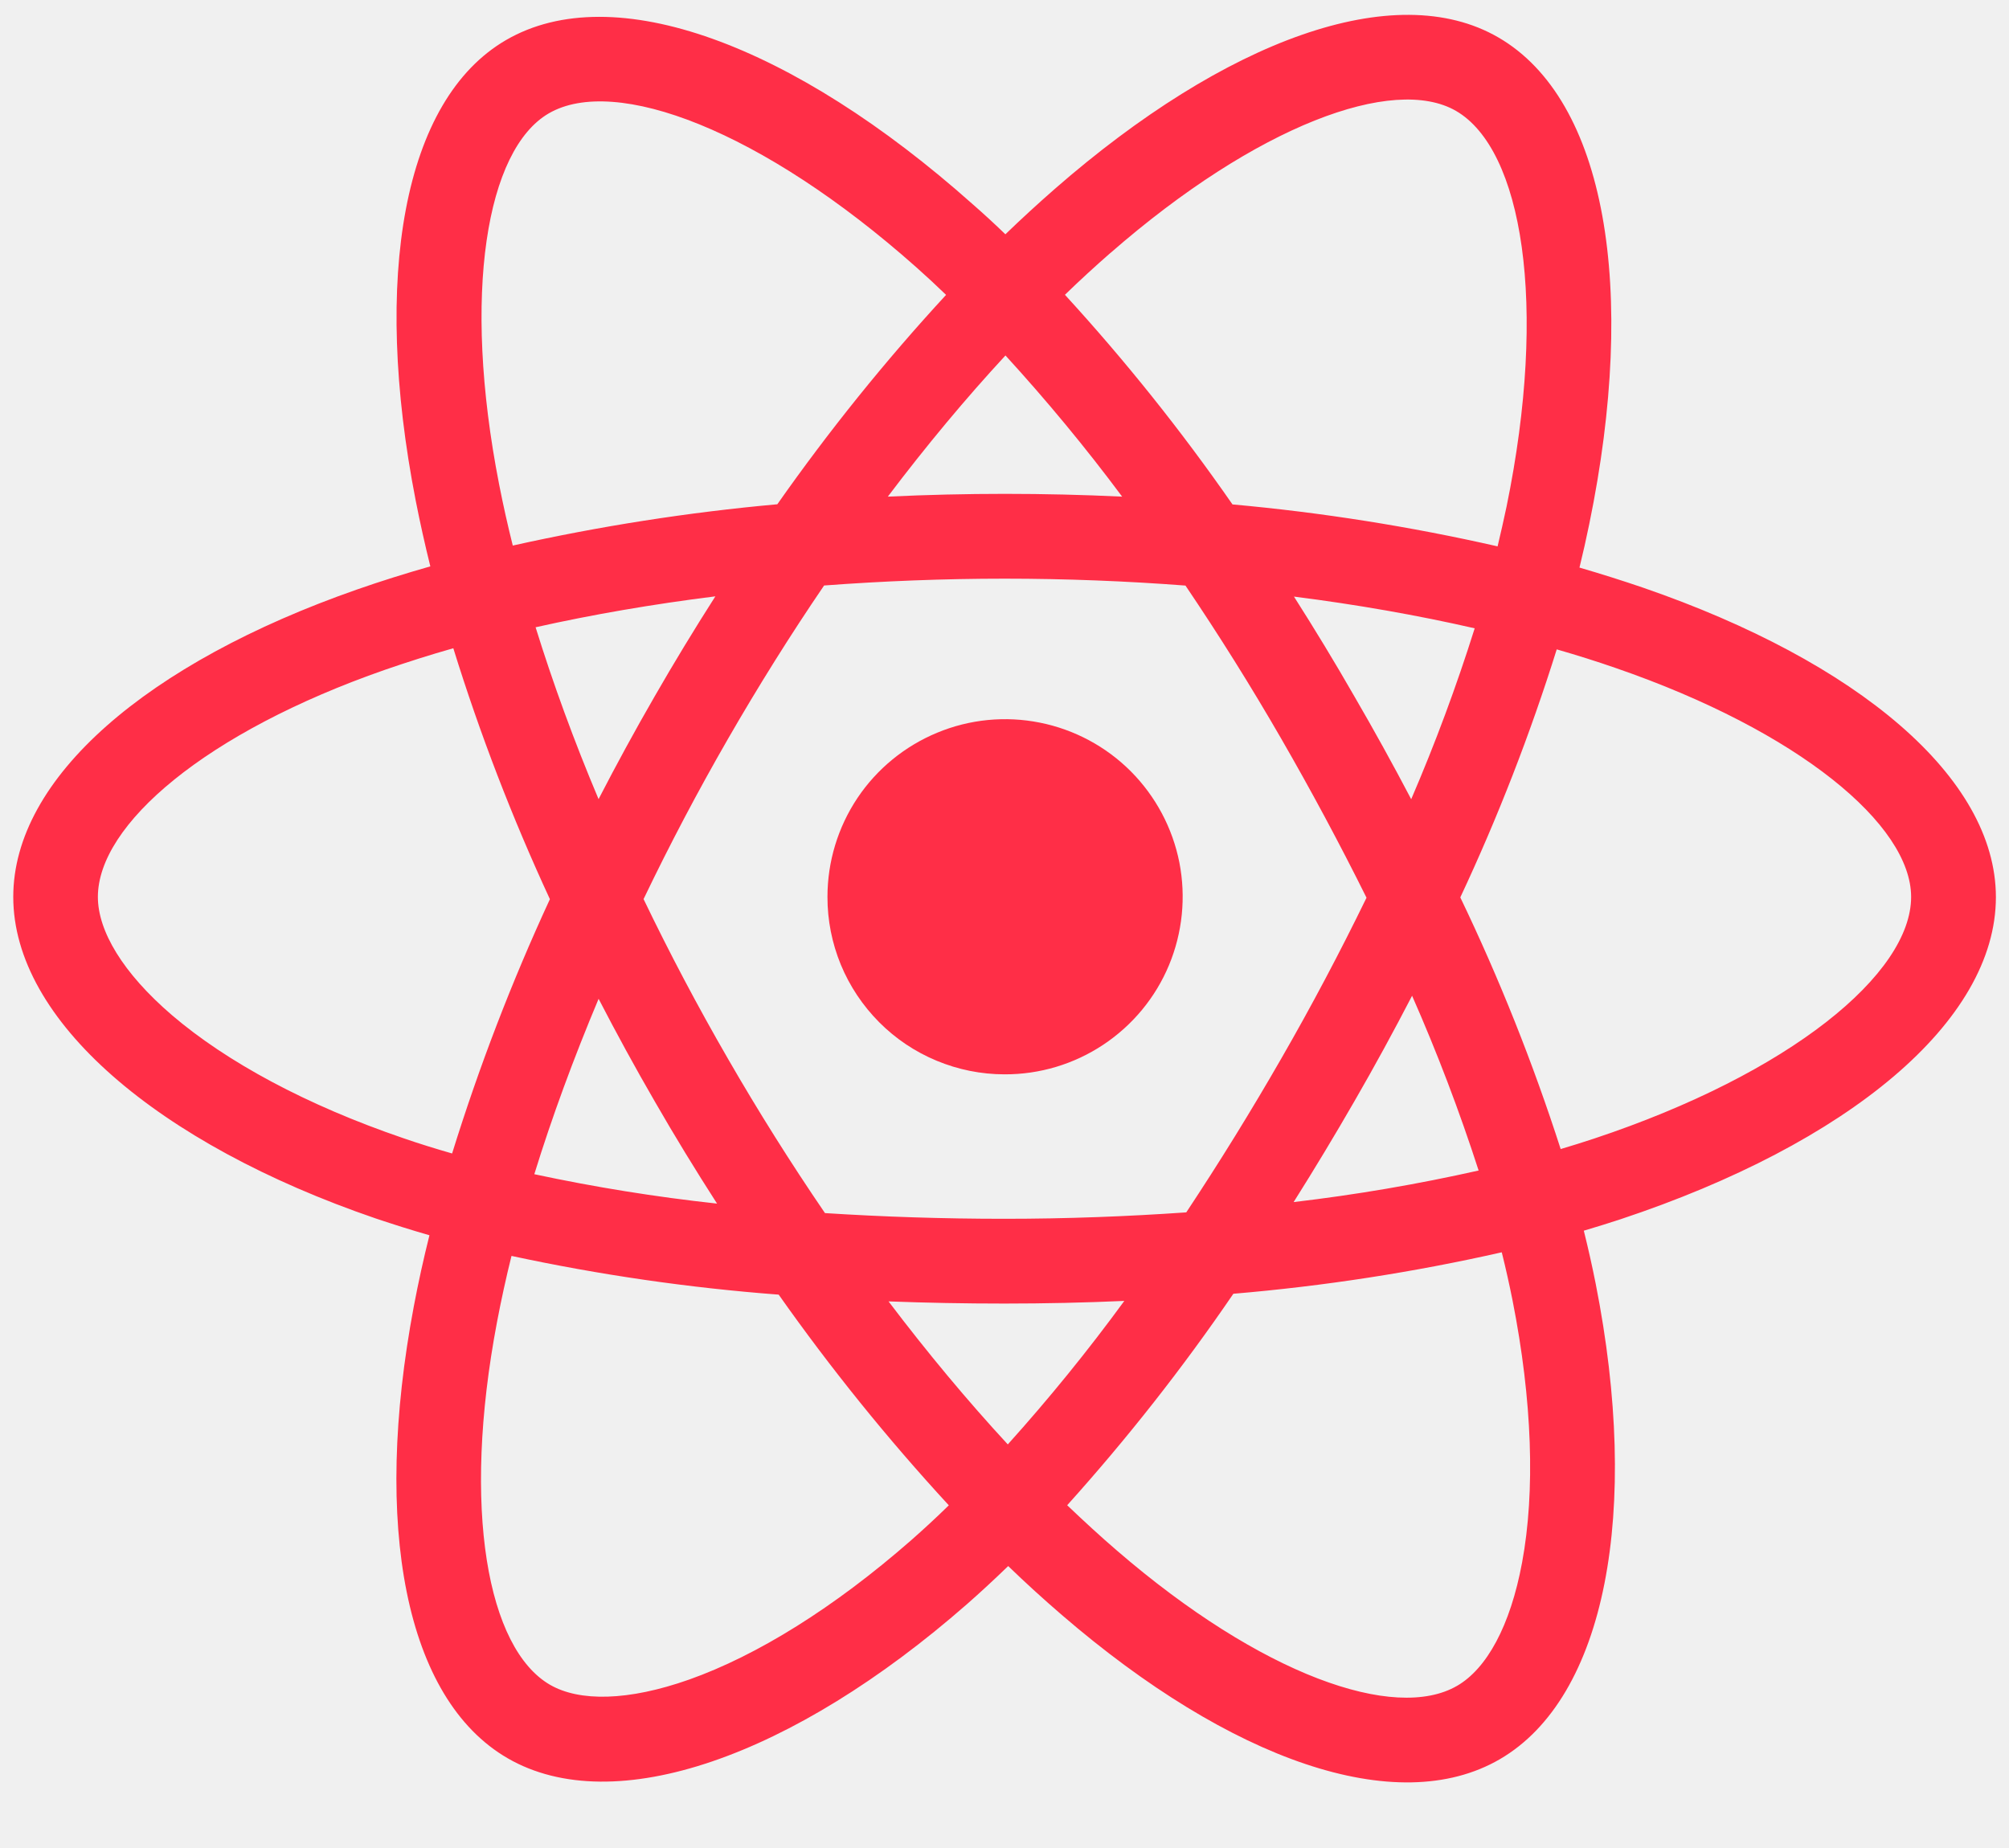
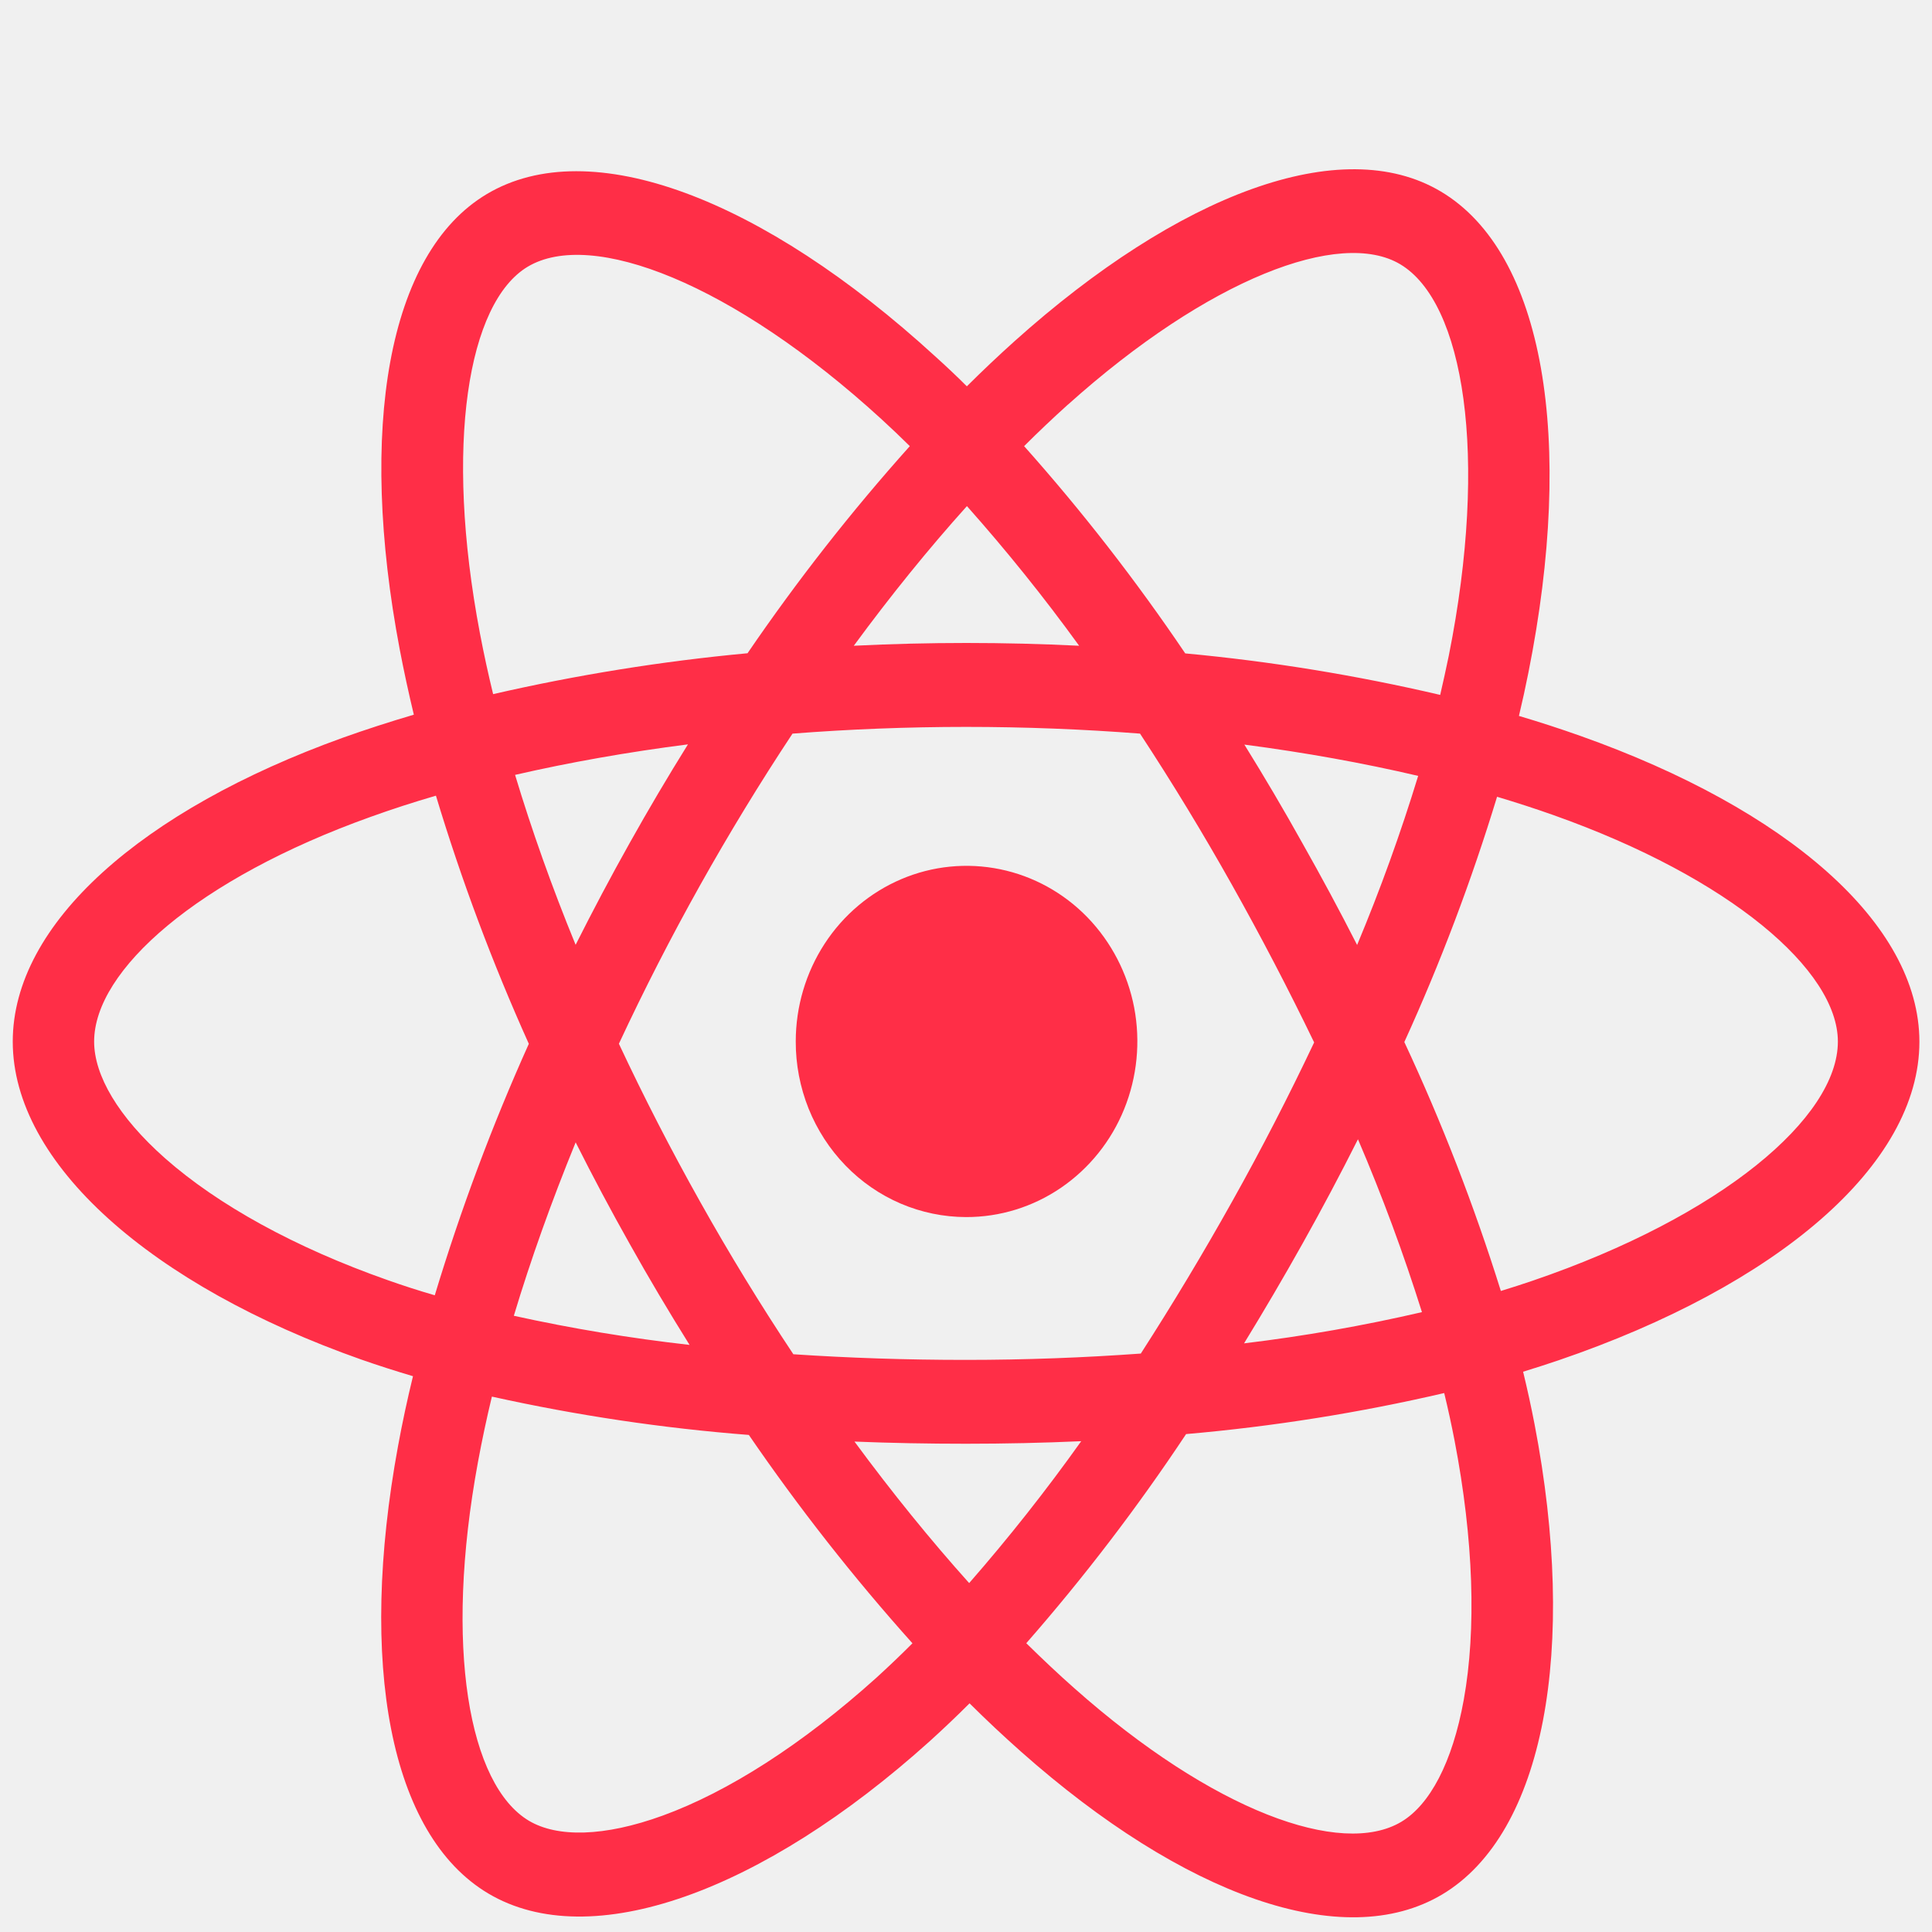
- <svg xmlns="http://www.w3.org/2000/svg" width="25" height="23" viewBox="0 0 25 23" fill="none">
-   <g clip-path="url(#clip0_792_10)">
-     <path d="M20.449 7.315C20.186 7.225 19.922 7.142 19.655 7.064C19.699 6.884 19.74 6.703 19.777 6.521C20.379 3.597 19.986 1.241 18.644 0.465C17.359 -0.279 15.251 0.496 13.126 2.351C12.917 2.534 12.712 2.722 12.511 2.916C12.378 2.787 12.241 2.661 12.1 2.538C9.872 0.555 7.639 -0.28 6.298 0.498C5.013 1.244 4.632 3.459 5.173 6.23C5.227 6.505 5.288 6.778 5.355 7.049C5.039 7.139 4.734 7.235 4.442 7.337C1.833 8.249 0.165 9.68 0.165 11.163C0.165 12.696 1.955 14.233 4.676 15.165C4.896 15.239 5.119 15.309 5.344 15.374C5.271 15.665 5.206 15.959 5.15 16.256C4.636 18.98 5.037 21.143 6.319 21.884C7.644 22.649 9.866 21.863 12.032 19.966C12.203 19.816 12.374 19.657 12.546 19.491C12.762 19.7 12.985 19.903 13.214 20.1C15.311 21.908 17.382 22.639 18.662 21.896C19.986 21.128 20.416 18.805 19.857 15.978C19.814 15.762 19.765 15.542 19.709 15.317C19.865 15.271 20.018 15.223 20.168 15.174C22.995 14.235 24.837 12.716 24.837 11.165C24.836 9.674 23.114 8.234 20.449 7.315ZM13.819 3.148C15.64 1.559 17.342 0.932 18.118 1.38C18.944 1.858 19.266 3.783 18.747 6.308C18.712 6.473 18.675 6.637 18.636 6.8C17.549 6.553 16.447 6.378 15.337 6.278C14.701 5.362 14.005 4.491 13.252 3.669C13.436 3.49 13.625 3.317 13.818 3.148H13.819ZM7.449 12.431C7.672 12.862 7.905 13.289 8.149 13.71C8.396 14.14 8.655 14.563 8.923 14.98C8.16 14.897 7.401 14.775 6.649 14.614C6.867 13.908 7.136 13.176 7.449 12.431ZM7.449 9.947C7.141 9.217 6.88 8.5 6.665 7.807C7.37 7.649 8.12 7.52 8.902 7.422C8.64 7.832 8.388 8.247 8.146 8.668C7.903 9.089 7.671 9.515 7.448 9.947H7.449ZM8.009 11.189C8.334 10.511 8.684 9.847 9.059 9.196C9.434 8.545 9.832 7.908 10.255 7.287C10.989 7.232 11.741 7.202 12.502 7.202C13.262 7.202 14.019 7.232 14.752 7.288C15.171 7.908 15.567 8.541 15.941 9.189C16.315 9.837 16.67 10.499 17.005 11.173C16.674 11.853 16.321 12.52 15.944 13.175C15.57 13.826 15.176 14.464 14.762 15.089C14.029 15.14 13.271 15.169 12.5 15.169C11.729 15.169 10.985 15.144 10.266 15.098C9.84 14.474 9.438 13.835 9.061 13.181C8.683 12.527 8.332 11.863 8.008 11.189H8.009ZM16.856 13.703C17.105 13.272 17.343 12.835 17.572 12.393C17.885 13.103 18.161 13.829 18.4 14.568C17.64 14.739 16.872 14.87 16.098 14.961C16.359 14.547 16.612 14.127 16.856 13.703ZM17.561 9.947C17.334 9.514 17.097 9.085 16.851 8.662C16.612 8.245 16.362 7.833 16.102 7.425C16.888 7.525 17.643 7.658 18.351 7.82C18.124 8.542 17.86 9.252 17.561 9.947ZM12.512 4.424C13.025 4.985 13.51 5.571 13.964 6.181C12.992 6.135 12.02 6.135 11.048 6.181C11.527 5.547 12.018 4.958 12.512 4.424ZM6.829 1.411C7.654 0.932 9.479 1.617 11.403 3.327C11.526 3.436 11.65 3.551 11.773 3.67C11.016 4.491 10.315 5.362 9.673 6.276C8.566 6.376 7.466 6.548 6.381 6.79C6.318 6.538 6.261 6.284 6.211 6.028C5.746 3.652 6.054 1.861 6.829 1.411ZM5.626 14.356C5.42 14.297 5.217 14.234 5.017 14.165C3.814 13.754 2.82 13.217 2.138 12.633C1.528 12.109 1.218 11.587 1.218 11.163C1.218 10.263 2.558 9.115 4.791 8.336C5.072 8.239 5.355 8.149 5.641 8.068C5.972 9.135 6.374 10.178 6.843 11.191C6.368 12.218 5.962 13.275 5.626 14.356ZM11.338 19.17C10.38 20.009 9.421 20.604 8.575 20.904C7.816 21.172 7.211 21.18 6.845 20.969C6.067 20.519 5.743 18.782 6.185 16.453C6.237 16.179 6.297 15.905 6.365 15.631C7.461 15.867 8.572 16.028 9.69 16.113C10.338 17.032 11.045 17.908 11.807 18.735C11.654 18.885 11.497 19.03 11.338 19.17ZM12.541 17.977C12.042 17.437 11.543 16.839 11.057 16.197C11.529 16.215 12.01 16.224 12.5 16.224C13.003 16.224 13.5 16.213 13.991 16.191C13.538 16.811 13.054 17.407 12.541 17.977ZM18.941 19.446C18.794 20.24 18.499 20.769 18.133 20.981C17.356 21.433 15.693 20.846 13.9 19.299C13.695 19.123 13.489 18.933 13.28 18.734C14.027 17.904 14.718 17.025 15.348 16.102C16.472 16.007 17.588 15.835 18.688 15.586C18.739 15.79 18.783 15.989 18.822 16.184C19.069 17.433 19.105 18.563 18.941 19.446ZM19.836 14.171C19.701 14.216 19.562 14.259 19.421 14.301C19.076 13.23 18.659 12.183 18.172 11.169C18.641 10.168 19.042 9.136 19.372 8.082C19.625 8.155 19.87 8.232 20.106 8.314C22.389 9.102 23.782 10.267 23.782 11.163C23.782 12.119 22.277 13.36 19.836 14.171Z" fill="#FF2E47" />
-     <path d="M12.5 13.371C12.938 13.373 13.366 13.244 13.73 13.002C14.094 12.76 14.379 12.416 14.547 12.012C14.715 11.608 14.76 11.164 14.676 10.734C14.591 10.305 14.381 9.911 14.073 9.601C13.764 9.291 13.37 9.08 12.941 8.994C12.512 8.908 12.067 8.951 11.663 9.119C11.259 9.286 10.913 9.569 10.67 9.932C10.427 10.296 10.297 10.724 10.297 11.161C10.296 11.451 10.353 11.738 10.463 12.006C10.574 12.274 10.736 12.517 10.941 12.723C11.145 12.928 11.388 13.091 11.656 13.202C11.923 13.313 12.21 13.371 12.5 13.371Z" fill="#FF2E47" />
-   </g>
-   <defs>
-     <clipPath id="clip0_792_10">
-       <rect width="25" height="22.368" fill="white" />
-     </clipPath>
-   </defs>
+ <svg xmlns="http://www.w3.org/2000/svg" width="25" height="25" viewBox="0 0 25 25" fill="none">
+   <path d="M20.449 9.522C20.186 9.429 19.922 9.343 19.655 9.264C19.699 9.079 19.74 8.893 19.777 8.706C20.379 5.698 19.986 3.276 18.644 2.478C17.359 1.713 15.251 2.511 13.126 4.417C12.917 4.605 12.712 4.799 12.511 4.999C12.378 4.866 12.241 4.737 12.1 4.61C9.872 2.571 7.639 1.712 6.298 2.512C5.013 3.279 4.632 5.556 5.173 8.406C5.227 8.688 5.288 8.969 5.355 9.248C5.039 9.341 4.734 9.44 4.442 9.544C1.833 10.482 0.165 11.953 0.165 13.478C0.165 15.054 1.955 16.634 4.676 17.593C4.896 17.67 5.119 17.741 5.344 17.808C5.271 18.107 5.206 18.409 5.15 18.715C4.636 21.516 5.037 23.74 6.319 24.502C7.644 25.289 9.866 24.48 12.032 22.53C12.203 22.375 12.374 22.213 12.546 22.041C12.762 22.256 12.985 22.465 13.214 22.668C15.311 24.527 17.382 25.278 18.662 24.514C19.986 23.724 20.416 21.335 19.857 18.429C19.814 18.207 19.765 17.981 19.709 17.75C19.865 17.702 20.018 17.653 20.168 17.602C22.995 16.637 24.837 15.075 24.837 13.48C24.836 11.947 23.114 10.467 20.449 9.522ZM13.819 5.236C15.64 3.603 17.342 2.958 18.118 3.419C18.944 3.91 19.266 5.89 18.747 8.486C18.712 8.655 18.675 8.824 18.636 8.992C17.549 8.738 16.447 8.558 15.337 8.455C14.701 7.514 14.005 6.618 13.252 5.773C13.436 5.589 13.625 5.41 13.818 5.236H13.819ZM7.449 14.782C7.672 15.226 7.905 15.664 8.149 16.097C8.396 16.539 8.655 16.974 8.923 17.403C8.16 17.317 7.401 17.192 6.649 17.026C6.867 16.301 7.136 15.548 7.449 14.782ZM7.449 12.227C7.141 11.477 6.88 10.74 6.665 10.027C7.37 9.865 8.12 9.732 8.902 9.632C8.64 10.053 8.388 10.479 8.146 10.912C7.903 11.345 7.671 11.784 7.448 12.227H7.449ZM8.009 13.505C8.334 12.808 8.684 12.125 9.059 11.455C9.434 10.786 9.832 10.132 10.255 9.493C10.989 9.436 11.741 9.406 12.502 9.406C13.262 9.406 14.019 9.436 14.752 9.493C15.171 10.131 15.567 10.783 15.941 11.449C16.315 12.115 16.67 12.795 17.005 13.489C16.674 14.188 16.321 14.874 15.944 15.547C15.57 16.216 15.176 16.872 14.762 17.515C14.029 17.568 13.271 17.597 12.5 17.597C11.729 17.597 10.985 17.572 10.266 17.524C9.84 16.883 9.438 16.226 9.061 15.553C8.683 14.88 8.332 14.197 8.008 13.505H8.009ZM16.856 16.09C17.105 15.646 17.343 15.197 17.572 14.742C17.885 15.473 18.161 16.219 18.4 16.979C17.64 17.155 16.872 17.29 16.098 17.383C16.359 16.957 16.612 16.526 16.856 16.09ZM17.561 12.228C17.334 11.782 17.097 11.342 16.851 10.907C16.612 10.478 16.362 10.054 16.102 9.635C16.888 9.738 17.643 9.874 18.351 10.04C18.124 10.783 17.86 11.513 17.561 12.228ZM12.512 6.549C13.025 7.126 13.51 7.729 13.964 8.356C12.992 8.308 12.02 8.308 11.048 8.356C11.527 7.704 12.018 7.098 12.512 6.549ZM6.829 3.451C7.654 2.959 9.479 3.663 11.403 5.421C11.526 5.534 11.65 5.651 11.773 5.773C11.016 6.618 10.315 7.513 9.673 8.453C8.566 8.556 7.466 8.733 6.381 8.982C6.318 8.723 6.261 8.462 6.211 8.199C5.746 5.755 6.054 3.914 6.829 3.451ZM5.626 16.761C5.42 16.701 5.217 16.636 5.017 16.565C3.814 16.142 2.82 15.591 2.138 14.99C1.528 14.451 1.218 13.914 1.218 13.478C1.218 12.553 2.558 11.372 4.791 10.572C5.072 10.471 5.355 10.379 5.641 10.296C5.972 11.393 6.374 12.465 6.843 13.507C6.368 14.563 5.962 15.65 5.626 16.761ZM11.338 21.712C10.38 22.574 9.421 23.186 8.575 23.494C7.816 23.77 7.211 23.778 6.845 23.561C6.067 23.099 5.743 21.313 6.185 18.918C6.237 18.636 6.297 18.354 6.365 18.072C7.461 18.315 8.572 18.481 9.69 18.568C10.338 19.513 11.045 20.414 11.807 21.264C11.654 21.418 11.497 21.567 11.338 21.712ZM12.541 20.485C12.042 19.929 11.543 19.314 11.057 18.654C11.529 18.673 12.01 18.682 12.5 18.682C13.003 18.682 13.5 18.671 13.991 18.649C13.538 19.285 13.054 19.898 12.541 20.485ZM18.941 21.995C18.794 22.811 18.499 23.356 18.133 23.574C17.356 24.038 15.693 23.435 13.9 21.844C13.695 21.663 13.489 21.468 13.28 21.263C14.027 20.41 14.718 19.506 15.348 18.557C16.472 18.459 17.588 18.282 18.688 18.026C18.739 18.235 18.783 18.44 18.822 18.641C19.069 19.925 19.105 21.087 18.941 21.995ZM19.836 16.571C19.701 16.617 19.562 16.662 19.421 16.705C19.076 15.603 18.659 14.527 18.172 13.484C18.641 12.455 19.042 11.394 19.372 10.31C19.625 10.386 19.87 10.465 20.106 10.549C22.389 11.359 23.782 12.557 23.782 13.478C23.782 14.461 22.277 15.737 19.836 16.571Z" fill="#FF2E47" />
+   <path d="M12.5 15.749C12.938 15.75 13.366 15.618 13.73 15.369C14.094 15.12 14.379 14.766 14.547 14.351C14.715 13.936 14.76 13.479 14.676 13.037C14.591 12.596 14.381 12.191 14.073 11.872C13.764 11.553 13.37 11.336 12.941 11.248C12.512 11.16 12.067 11.204 11.663 11.376C11.259 11.548 10.913 11.839 10.67 12.213C10.427 12.587 10.297 13.026 10.297 13.476C10.296 13.774 10.353 14.069 10.463 14.345C10.574 14.62 10.736 14.871 10.941 15.082C11.145 15.293 11.388 15.46 11.656 15.575C11.923 15.689 12.21 15.748 12.5 15.749Z" fill="#FF2E47" />
</svg>
